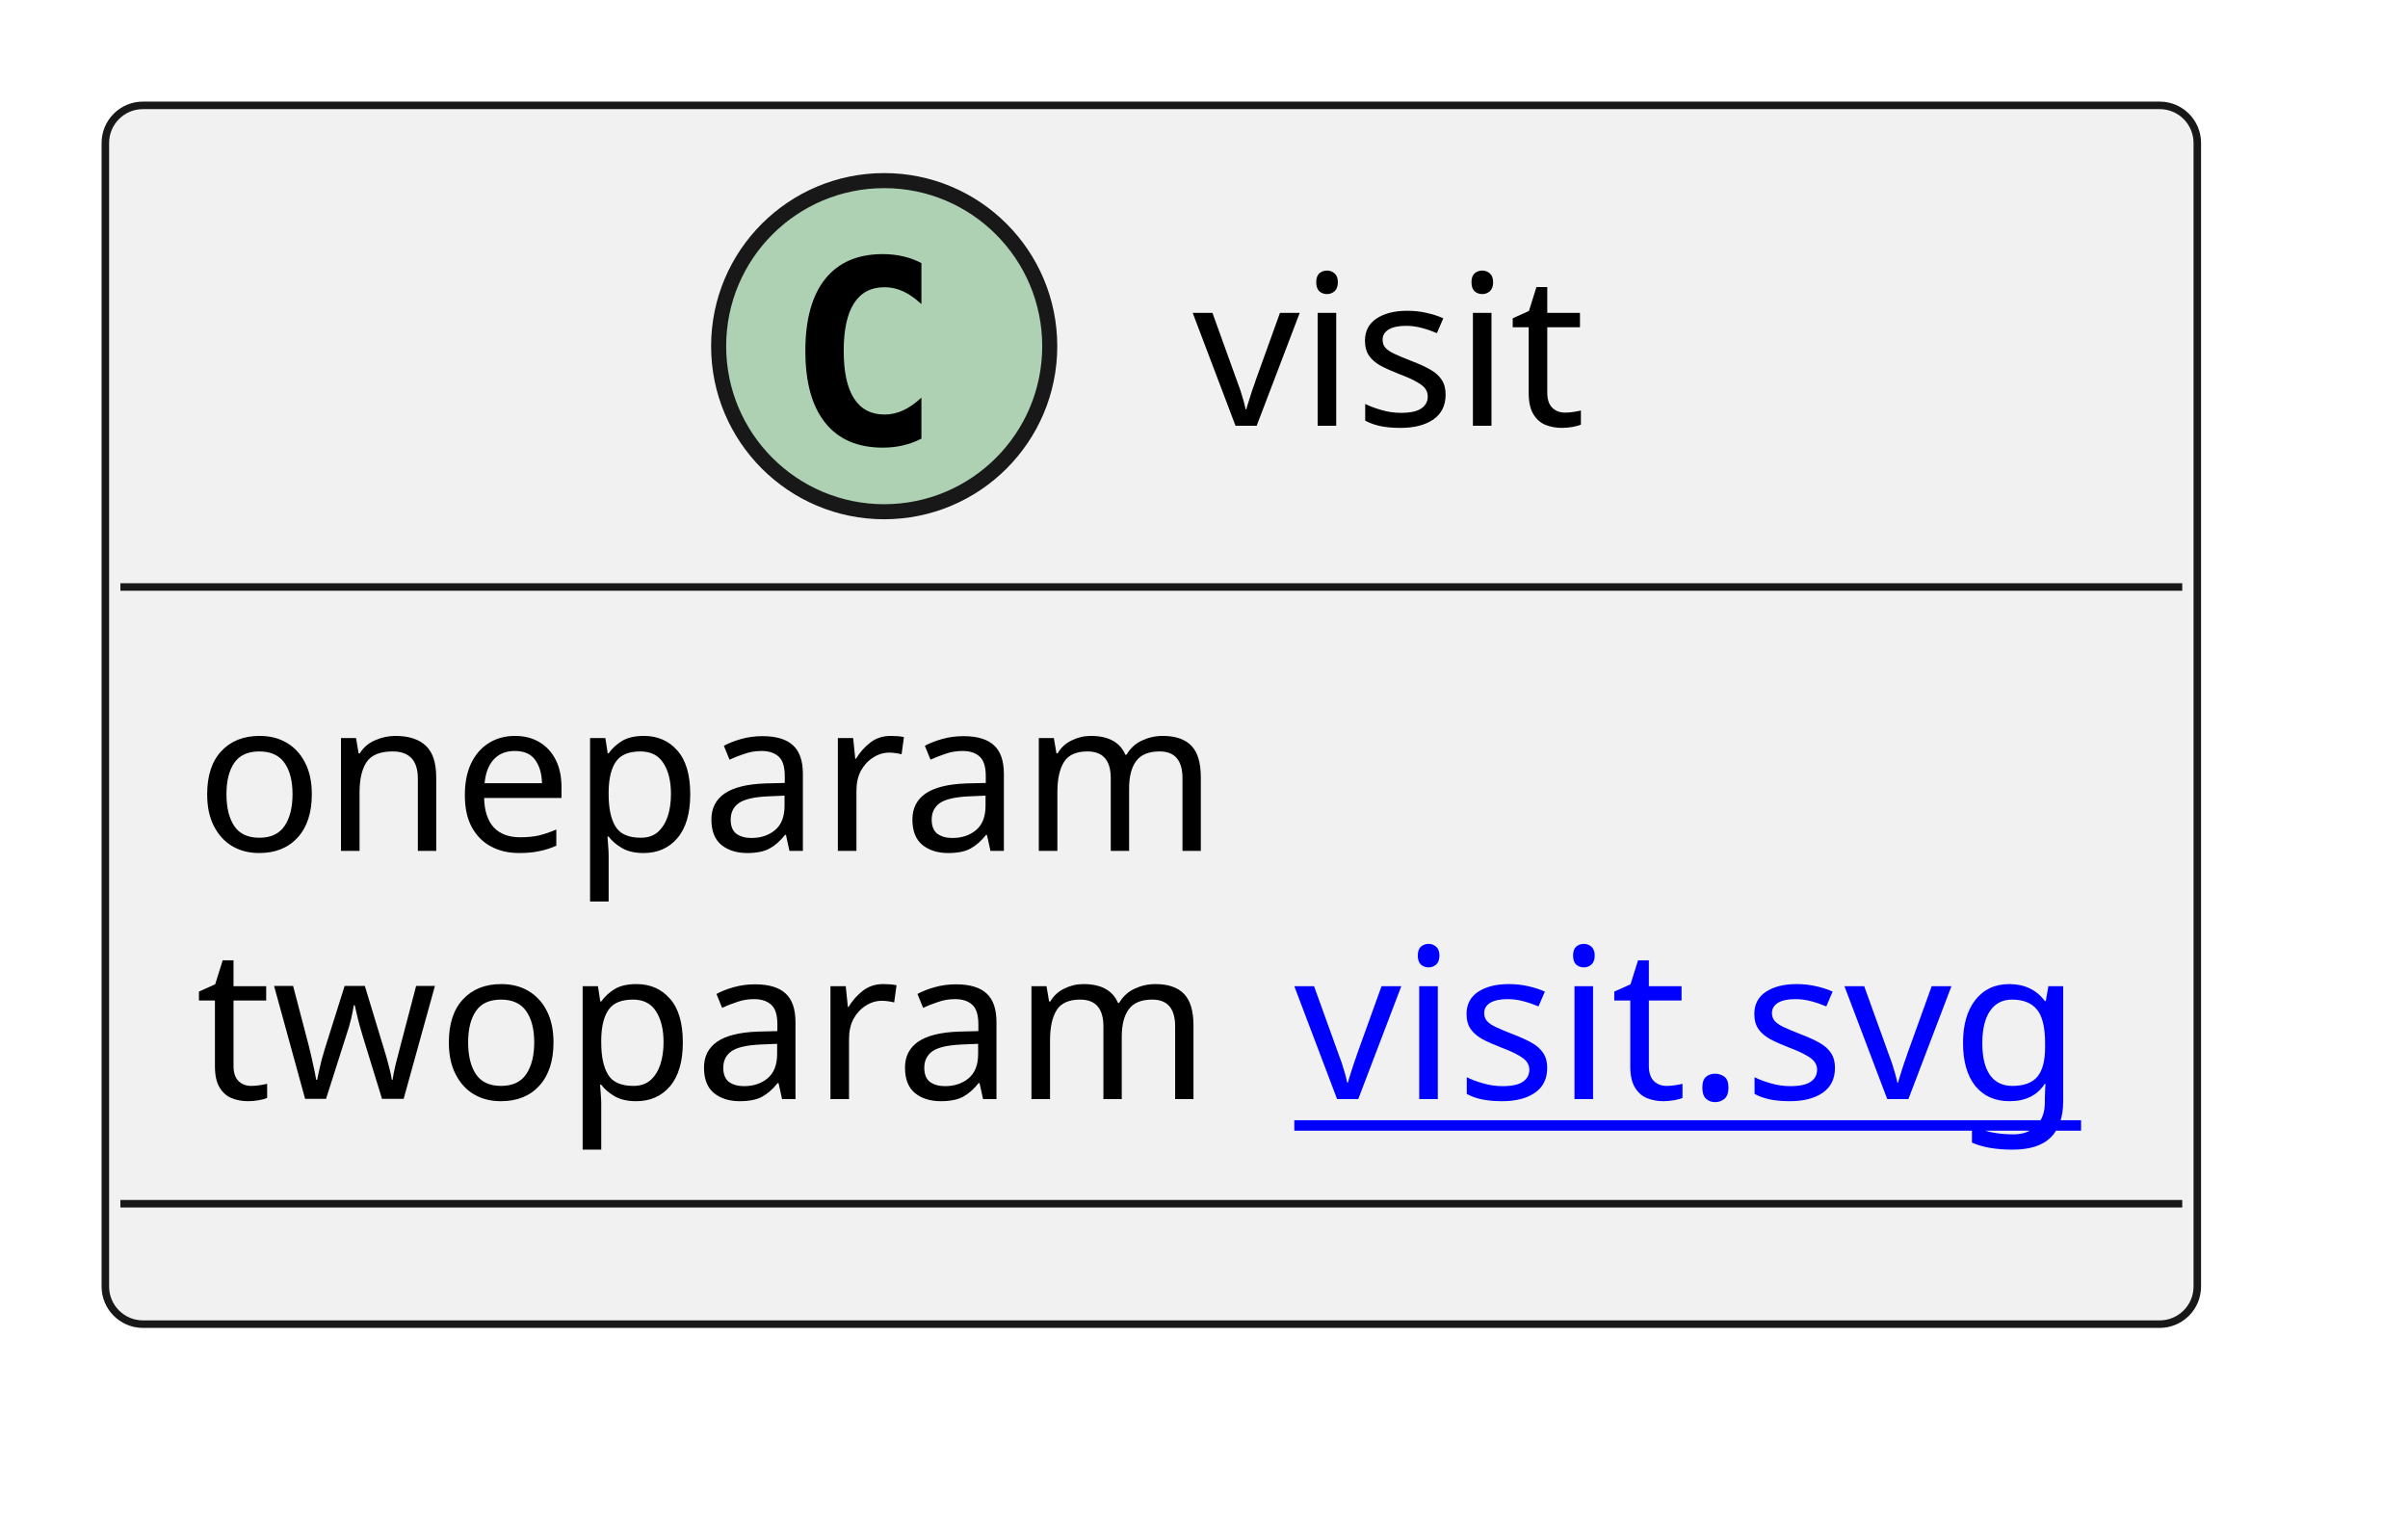
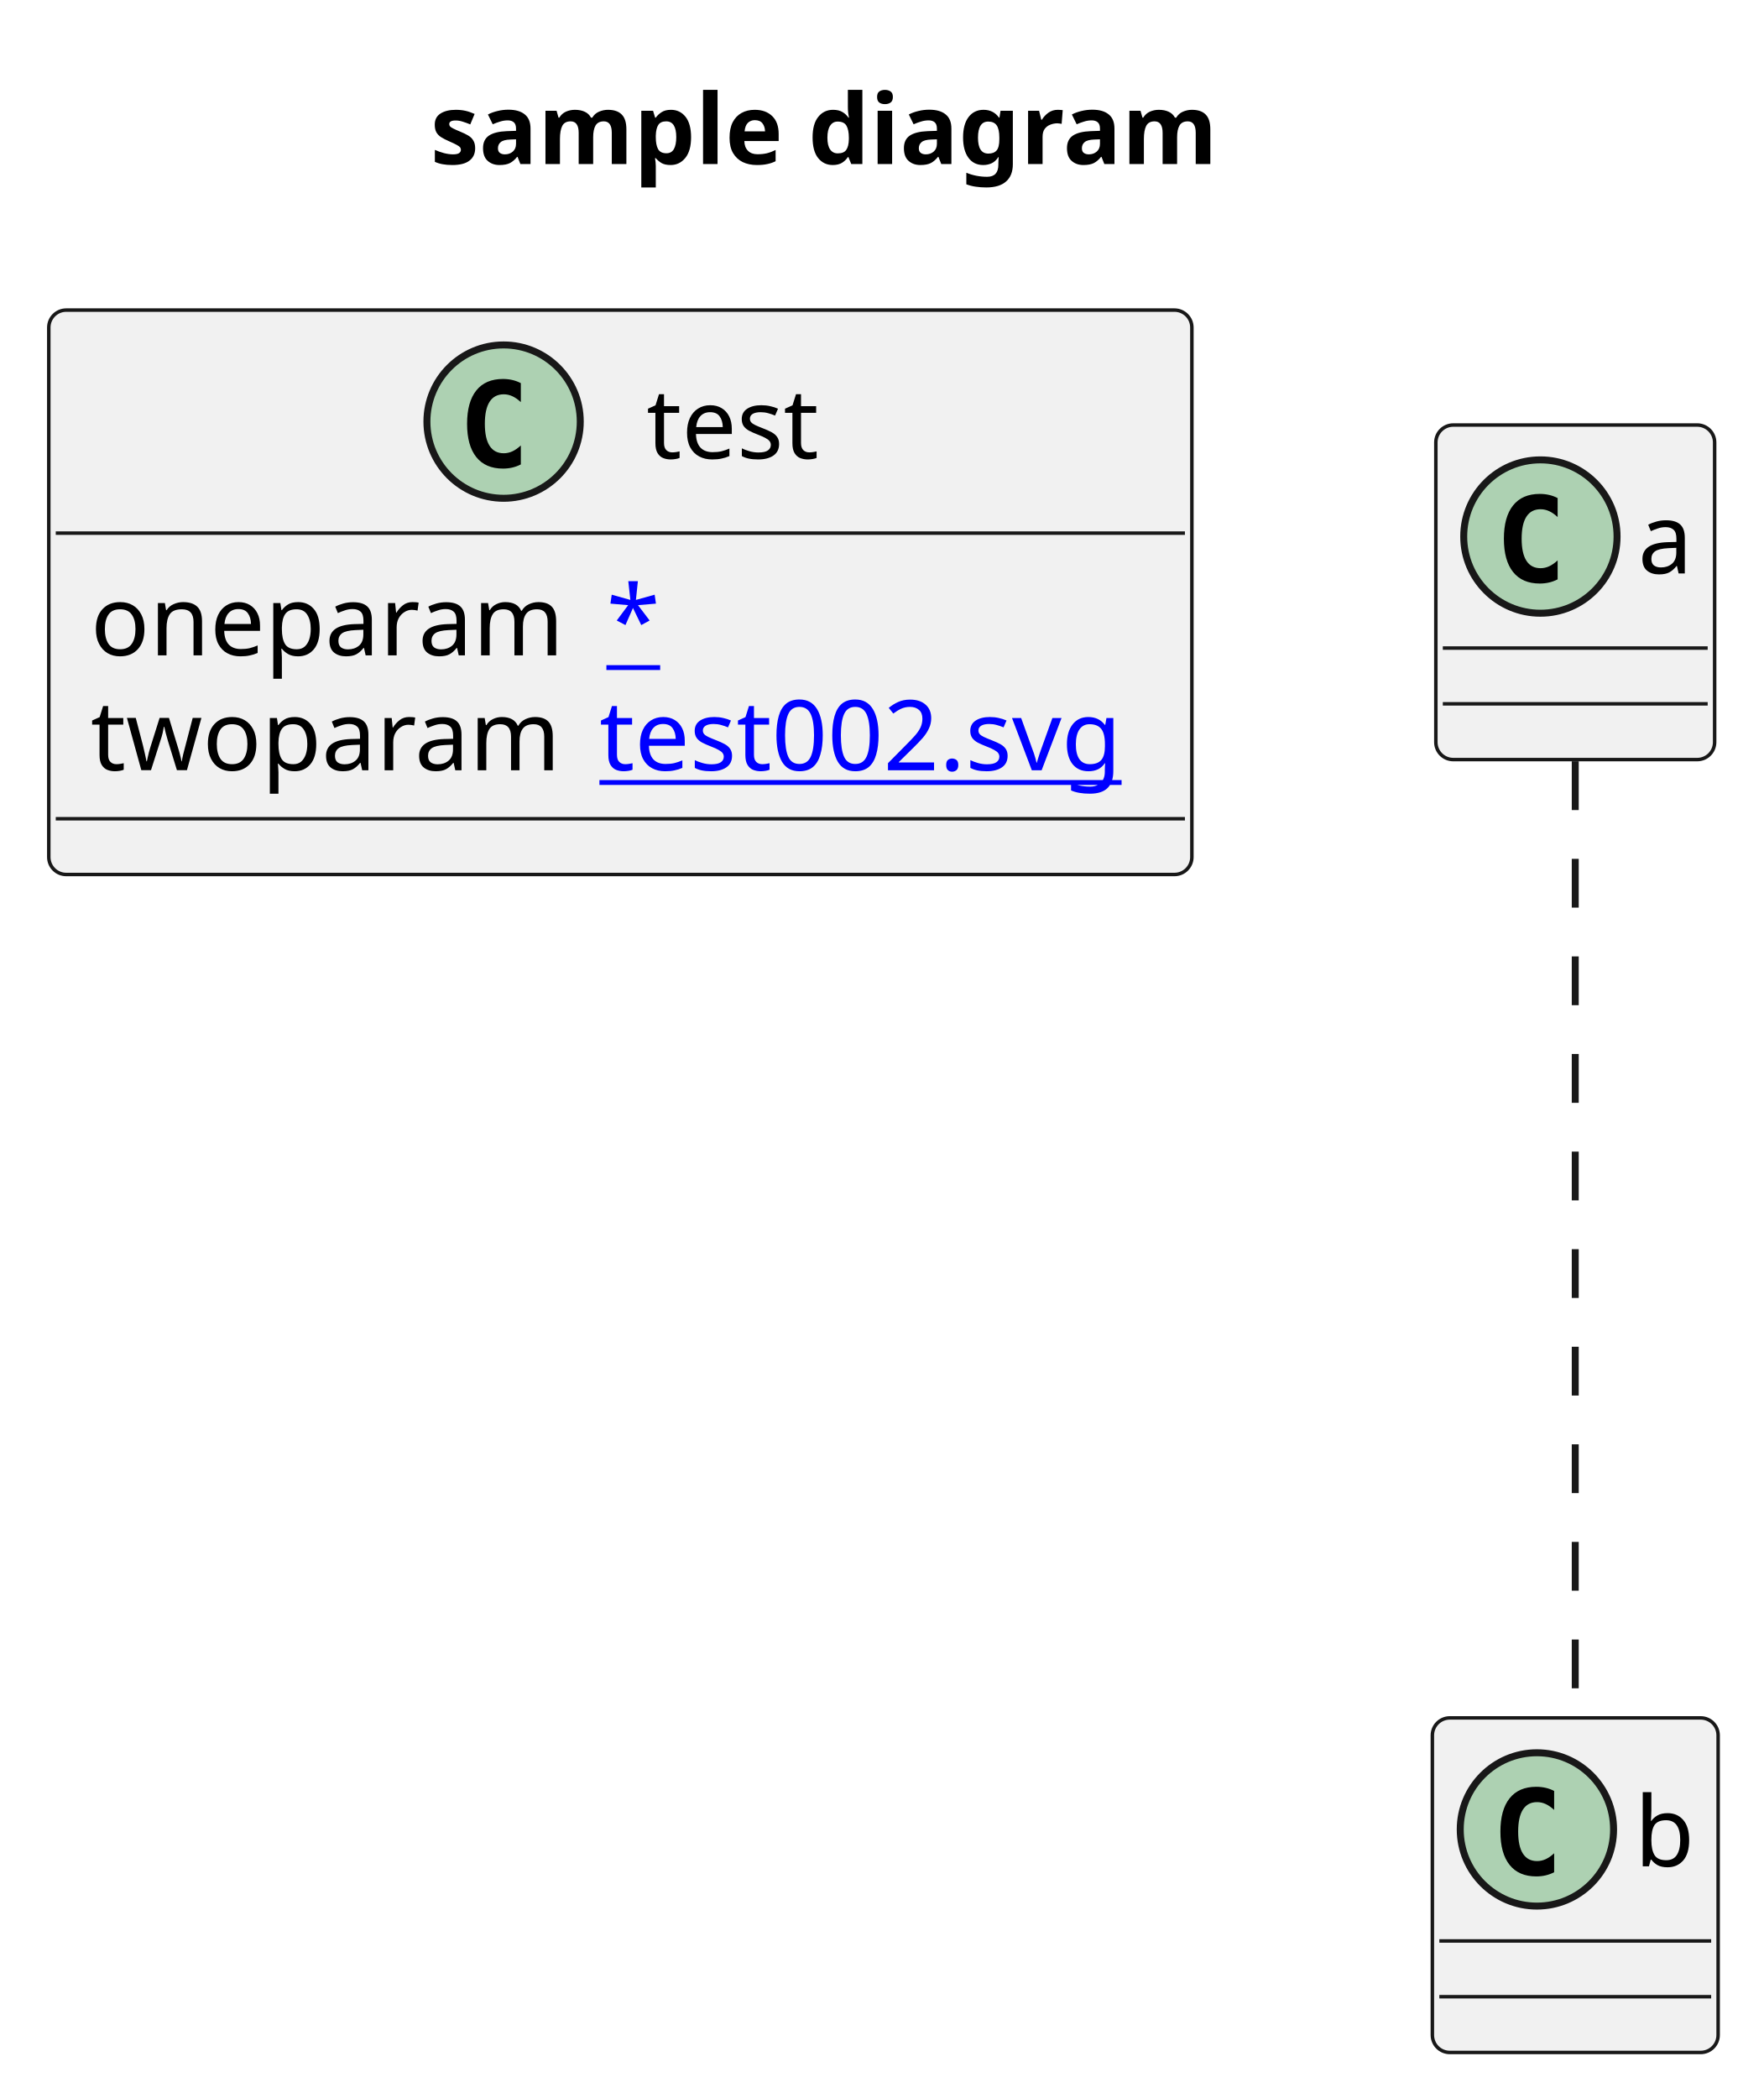
- <svg xmlns="http://www.w3.org/2000/svg" xmlns:xlink="http://www.w3.org/1999/xlink" contentStyleType="text/css" height="101px" preserveAspectRatio="none" style="width:160px;height:101px;background:#FFFFFF;" version="1.1" viewBox="0 0 160 101" width="160px" zoomAndPan="magnify">
+ <svg xmlns="http://www.w3.org/2000/svg" xmlns:xlink="http://www.w3.org/1999/xlink" contentStyleType="text/css" height="301px" preserveAspectRatio="none" style="width:253px;height:301px;background:#FFFFFF;" version="1.1" viewBox="0 0 253 301" width="253px" zoomAndPan="magnify">
  <defs />
  <g>
-     <g id="elem_visit">
-       <rect codeLine="1" fill="#F1F1F1" height="80.977" id="visit" rx="2.5" ry="2.5" style="stroke:#181818;stroke-width:0.5;" width="139" x="7" y="7" />
-       <ellipse cx="58.75" cy="23" fill="#ADD1B2" rx="11" ry="11" style="stroke:#181818;stroke-width:1.0;" />
-       <path d="M61.223,29.143 Q60.642,29.442 60.003,29.591 Q59.364,29.741 58.658,29.741 Q56.151,29.741 54.831,28.089 Q53.512,26.437 53.512,23.316 Q53.512,20.186 54.831,18.535 Q56.151,16.883 58.658,16.883 Q59.364,16.883 60.011,17.032 Q60.659,17.182 61.223,17.48 L61.223,20.203 Q60.592,19.622 59.999,19.352 Q59.405,19.082 58.774,19.082 Q57.43,19.082 56.745,20.149 Q56.06,21.216 56.06,23.316 Q56.06,25.408 56.745,26.474 Q57.43,27.541 58.774,27.541 Q59.405,27.541 59.999,27.271 Q60.592,27.002 61.223,26.42 Z " fill="#000000" />
-       <text fill="#000000" font-family="sans-serif" font-size="14" lengthAdjust="spacing" textLength="27" x="79.25" y="28.291">visit</text>
-       <line style="stroke:#181818;stroke-width:0.5;" x1="8" x2="145" y1="39" y2="39" />
-       <text fill="#000000" font-family="sans-serif" font-size="14" lengthAdjust="spacing" textLength="70" x="13" y="56.535">oneparam</text>
-       <text fill="#000000" font-family="sans-serif" font-size="14" lengthAdjust="spacing" textLength="69" x="13" y="73.023">twoparam</text>
-       <a href="visit.svg" target="_top" title="visit.svg" xlink:actuate="onRequest" xlink:href="visit.svg" xlink:show="new" xlink:title="visit.svg" xlink:type="simple">
-         <text fill="#0000FF" font-family="sans-serif" font-size="14" lengthAdjust="spacing" text-decoration="underline" textLength="54" x="86" y="73.023">visit.svg</text>
+     <text fill="#000000" font-family="sans-serif" font-size="14" font-weight="bold" lengthAdjust="spacing" textLength="116" x="61.75" y="23.535">sample diagram</text>
+     <g id="elem_test">
+       <rect codeLine="2" fill="#F1F1F1" height="80.977" id="test" rx="2.5" ry="2.5" style="stroke:#181818;stroke-width:0.5;" width="164" x="7" y="44.488" />
+       <ellipse cx="72.25" cy="60.488" fill="#ADD1B2" rx="11" ry="11" style="stroke:#181818;stroke-width:1.0;" />
+       <path d="M74.723,66.631 Q74.142,66.93 73.503,67.08 Q72.864,67.229 72.158,67.229 Q69.651,67.229 68.332,65.577 Q67.012,63.925 67.012,60.804 Q67.012,57.675 68.332,56.023 Q69.651,54.371 72.158,54.371 Q72.864,54.371 73.511,54.52 Q74.159,54.67 74.723,54.969 L74.723,57.691 Q74.092,57.11 73.499,56.841 Q72.905,56.571 72.274,56.571 Q70.93,56.571 70.245,57.638 Q69.56,58.704 69.56,60.804 Q69.56,62.896 70.245,63.963 Q70.93,65.029 72.274,65.029 Q72.905,65.029 73.499,64.76 Q74.092,64.49 74.723,63.909 Z " fill="#000000" />
+       <text fill="#000000" font-family="sans-serif" font-size="14" lengthAdjust="spacing" textLength="25" x="92.75" y="65.779">test</text>
+       <line style="stroke:#181818;stroke-width:0.5;" x1="8" x2="170" y1="76.488" y2="76.488" />
+       <text fill="#000000" font-family="sans-serif" font-size="14" lengthAdjust="spacing" textLength="70" x="13" y="94.023">oneparam</text>
+       <a href="" target="_top" title="var1 | var2 | var3" xlink:actuate="onRequest" xlink:href="" xlink:show="new" xlink:title="var1 | var2 | var3" xlink:type="simple">
+         <text fill="#0000FF" font-family="sans-serif" font-size="14" lengthAdjust="spacing" text-decoration="underline" textLength="7" x="87" y="94.023">*</text>
      </a>
-       <line style="stroke:#181818;stroke-width:0.5;" x1="8" x2="145" y1="79.977" y2="79.977" />
+       <text fill="#000000" font-family="sans-serif" font-size="14" lengthAdjust="spacing" textLength="69" x="13" y="110.512">twoparam</text>
+       <a href="test002.svg" target="_top" title="test002.svg" xlink:actuate="onRequest" xlink:href="test002.svg" xlink:show="new" xlink:title="test002.svg" xlink:type="simple">
+         <text fill="#0000FF" font-family="sans-serif" font-size="14" lengthAdjust="spacing" text-decoration="underline" textLength="79" x="86" y="110.512">test002.svg</text>
+       </a>
+       <line style="stroke:#181818;stroke-width:0.5;" x1="8" x2="170" y1="117.465" y2="117.465" />
+     </g>
+     <g id="elem_a">
+       <rect codeLine="6" fill="#F1F1F1" height="48" id="a" rx="2.5" ry="2.5" style="stroke:#181818;stroke-width:0.5;" width="40" x="206" y="60.978" />
+       <ellipse cx="221" cy="76.978" fill="#ADD1B2" rx="11" ry="11" style="stroke:#181818;stroke-width:1.0;" />
+       <path d="M223.473,83.121 Q222.892,83.42 222.253,83.57 Q221.614,83.719 220.908,83.719 Q218.401,83.719 217.082,82.067 Q215.762,80.415 215.762,77.294 Q215.762,74.165 217.082,72.513 Q218.401,70.861 220.908,70.861 Q221.614,70.861 222.261,71.01 Q222.909,71.16 223.473,71.459 L223.473,74.181 Q222.842,73.6 222.249,73.331 Q221.655,73.061 221.024,73.061 Q219.68,73.061 218.995,74.127 Q218.31,75.194 218.31,77.294 Q218.31,79.386 218.995,80.453 Q219.68,81.519 221.024,81.519 Q221.655,81.519 222.249,81.249 Q222.842,80.98 223.473,80.399 Z " fill="#000000" />
+       <text fill="#000000" font-family="sans-serif" font-size="14" lengthAdjust="spacing" textLength="8" x="235" y="82.269">a</text>
+       <line style="stroke:#181818;stroke-width:0.5;" x1="207" x2="245" y1="92.978" y2="92.978" />
+       <line style="stroke:#181818;stroke-width:0.5;" x1="207" x2="245" y1="100.978" y2="100.978" />
+     </g>
+     <g id="elem_b">
+       <rect codeLine="7" fill="#F1F1F1" height="48" id="b" rx="2.5" ry="2.5" style="stroke:#181818;stroke-width:0.5;" width="41" x="205.5" y="246.468" />
+       <ellipse cx="220.5" cy="262.468" fill="#ADD1B2" rx="11" ry="11" style="stroke:#181818;stroke-width:1.0;" />
+       <path d="M222.973,268.611 Q222.392,268.91 221.753,269.06 Q221.114,269.209 220.408,269.209 Q217.901,269.209 216.582,267.557 Q215.262,265.905 215.262,262.784 Q215.262,259.655 216.582,258.003 Q217.901,256.351 220.408,256.351 Q221.114,256.351 221.761,256.5 Q222.409,256.65 222.973,256.949 L222.973,259.671 Q222.342,259.09 221.749,258.821 Q221.155,258.551 220.524,258.551 Q219.18,258.551 218.495,259.618 Q217.81,260.684 217.81,262.784 Q217.81,264.876 218.495,265.943 Q219.18,267.009 220.524,267.009 Q221.155,267.009 221.749,266.74 Q222.342,266.47 222.973,265.889 Z " fill="#000000" />
+       <text fill="#000000" font-family="sans-serif" font-size="14" lengthAdjust="spacing" textLength="9" x="234.5" y="267.759">b</text>
+       <line style="stroke:#181818;stroke-width:0.5;" x1="206.5" x2="245.5" y1="278.468" y2="278.468" />
+       <line style="stroke:#181818;stroke-width:0.5;" x1="206.5" x2="245.5" y1="286.468" y2="286.468" />
+     </g>
+     <g id="link_a_b">
+       <path codeLine="9" d="M226,109.218 C226,144.418 226,210.868 226,246.128 " fill="none" id="a-b" style="stroke:#181818;stroke-width:1.0;stroke-dasharray:7.0,7.0;" />
    </g>
  </g>
</svg>
